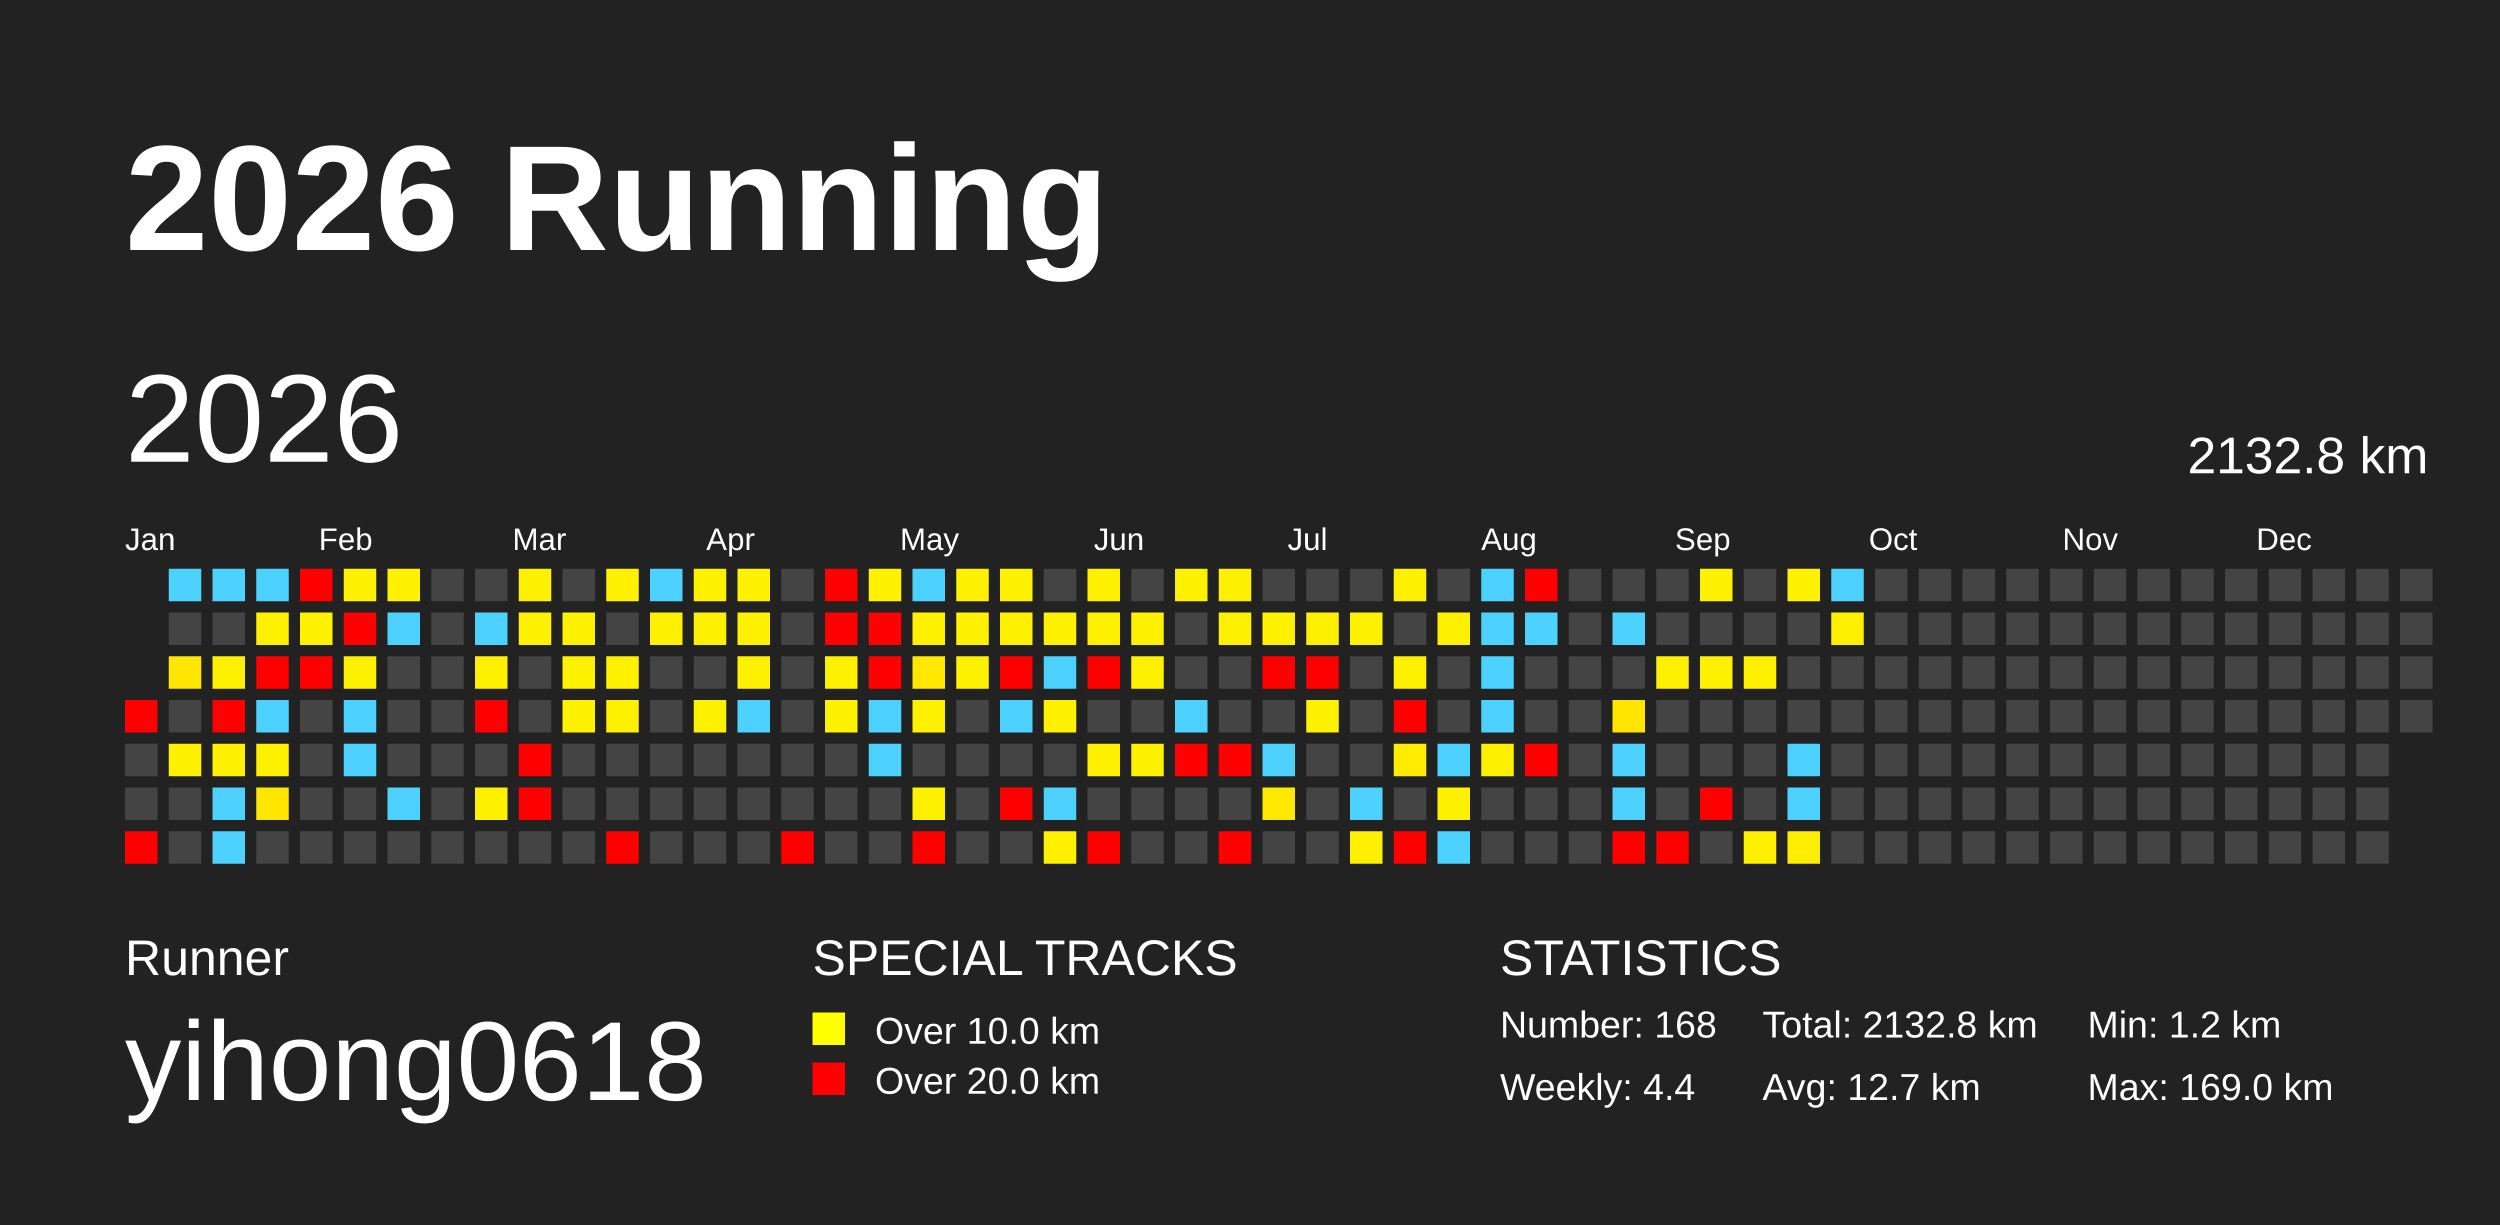
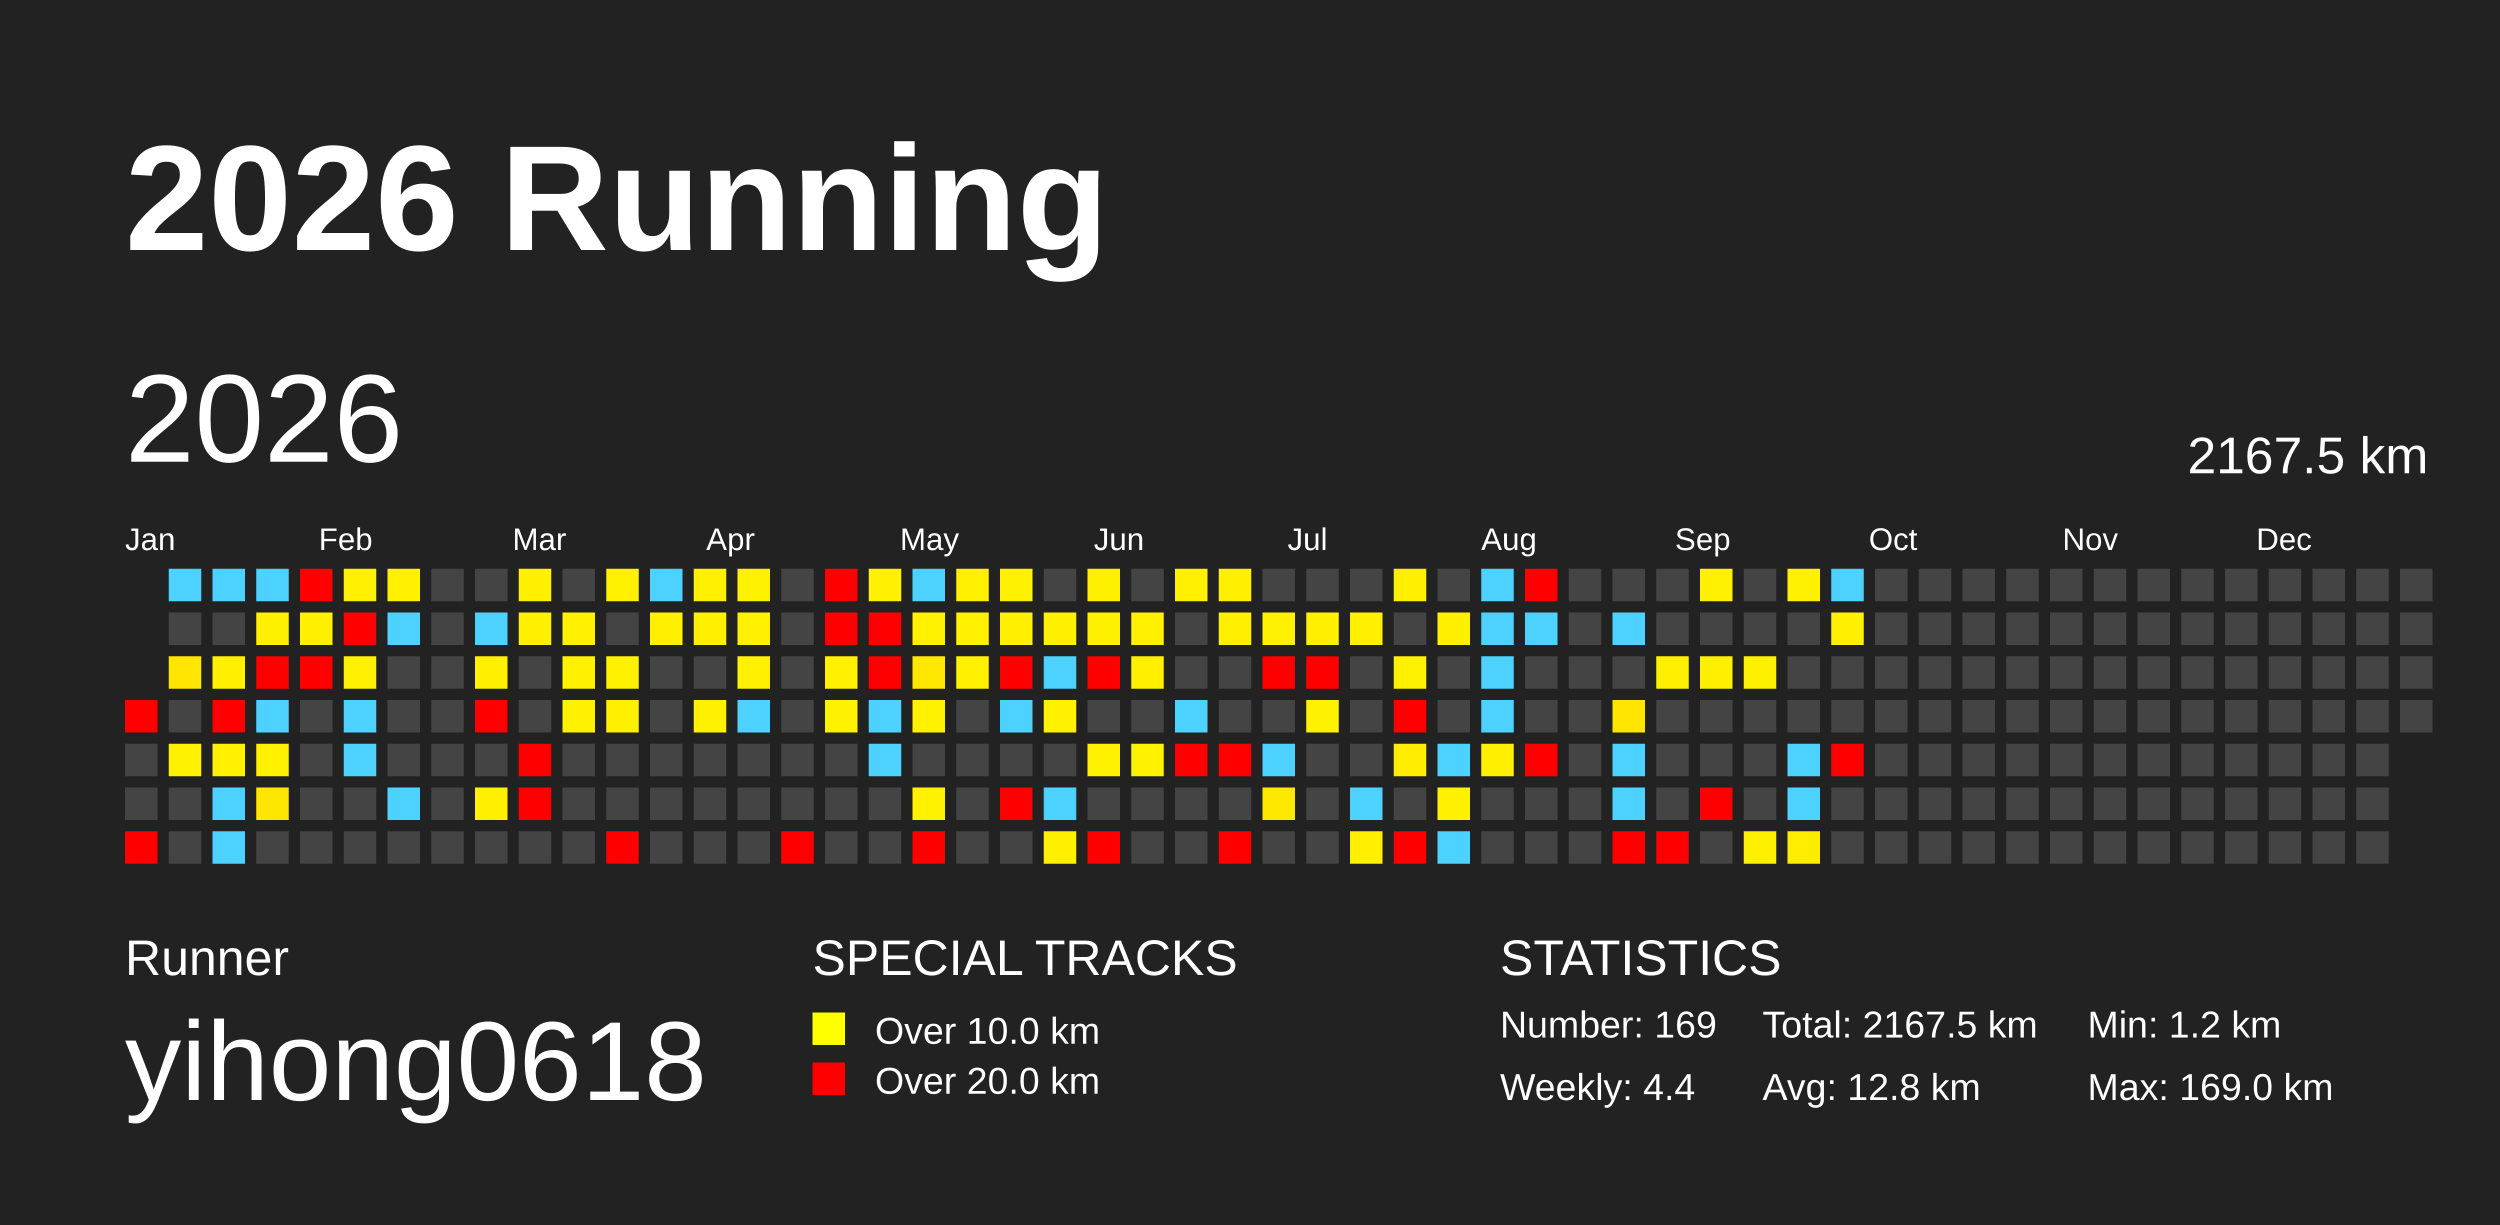
<svg xmlns="http://www.w3.org/2000/svg" baseProfile="full" height="98mm" version="1.1" viewBox="0,0,200,98" width="200mm">
  <defs />
  <rect fill="#222222" height="98" width="200" x="0" y="0" />
  <text fill="#FFFFFF" style="font-size:12px; font-family:Arial; font-weight:bold;" x="10" y="20">2026 Running</text>
  <text fill="#FFFFFF" style="font-size:4px; font-family:Arial" x="10" y="78">Runner</text>
  <text fill="#FFFFFF" style="font-size:9px; font-family:Arial" x="10" y="88">yihong0618</text>
  <text fill="#FFFFFF" style="font-size:4px; font-family:Arial" x="65" y="78">SPECIAL TRACKS</text>
  <rect fill="yellow" height="2.6" width="2.6" x="65" y="81" />
  <text fill="#FFFFFF" style="font-size:3px; font-family:Arial" x="70" y="83.5">Over 10.0 km</text>
  <rect fill="red" height="2.6" width="2.6" x="65" y="85" />
  <text fill="#FFFFFF" style="font-size:3px; font-family:Arial" x="70" y="87.5">Over 20.0 km</text>
  <text fill="#FFFFFF" style="font-size:4px; font-family:Arial" x="120" y="78">STATISTICS</text>
-   <text fill="#FFFFFF" style="font-size:3px; font-family:Arial" x="120" y="83">Number: 168</text>
+   <text fill="#FFFFFF" style="font-size:3px; font-family:Arial" x="120" y="83">Number: 169</text>
  <text fill="#FFFFFF" style="font-size:3px; font-family:Arial" x="120" y="88">Weekly: 4.4</text>
-   <text fill="#FFFFFF" style="font-size:3px; font-family:Arial" x="141" y="83">Total: 2132.8 km</text>
-   <text fill="#FFFFFF" style="font-size:3px; font-family:Arial" x="141" y="88">Avg: 12.7 km</text>
+   <text fill="#FFFFFF" style="font-size:3px; font-family:Arial" x="141" y="83">Total: 2167.5 km</text>
+   <text fill="#FFFFFF" style="font-size:3px; font-family:Arial" x="141" y="88">Avg: 12.8 km</text>
  <text fill="#FFFFFF" style="font-size:3px; font-family:Arial" x="167" y="83">Min: 1.2 km</text>
  <text fill="#FFFFFF" style="font-size:3px; font-family:Arial" x="167" y="88">Max: 169.0 km</text>
  <text dominant-baseline="hanging" fill="#FFFFFF" style="font-size:10.0px; font-family:Arial;" x="10" y="30">2026</text>
-   <text dominant-baseline="hanging" fill="#FFFFFF" style="font-size:4.125px; font-family:Arial;" x="175" y="35">2132.8 km</text>
+   <text dominant-baseline="hanging" fill="#FFFFFF" style="font-size:4.125px; font-family:Arial;" x="175" y="35">2167.5 km</text>
  <text fill="#FFFFFF" style="font-size:2.5px; font-family:Arial" x="10.0" y="44">Jan</text>
  <text fill="#FFFFFF" style="font-size:2.5px; font-family:Arial" x="25.5" y="44">Feb</text>
  <text fill="#FFFFFF" style="font-size:2.5px; font-family:Arial" x="41.0" y="44">Mar</text>
  <text fill="#FFFFFF" style="font-size:2.5px; font-family:Arial" x="56.5" y="44">Apr</text>
  <text fill="#FFFFFF" style="font-size:2.5px; font-family:Arial" x="72.0" y="44">May</text>
  <text fill="#FFFFFF" style="font-size:2.5px; font-family:Arial" x="87.5" y="44">Jun</text>
  <text fill="#FFFFFF" style="font-size:2.5px; font-family:Arial" x="103.0" y="44">Jul</text>
  <text fill="#FFFFFF" style="font-size:2.5px; font-family:Arial" x="118.5" y="44">Aug</text>
  <text fill="#FFFFFF" style="font-size:2.5px; font-family:Arial" x="134.0" y="44">Sep</text>
  <text fill="#FFFFFF" style="font-size:2.5px; font-family:Arial" x="149.5" y="44">Oct</text>
  <text fill="#FFFFFF" style="font-size:2.5px; font-family:Arial" x="165.0" y="44">Nov</text>
  <text fill="#FFFFFF" style="font-size:2.5px; font-family:Arial" x="180.5" y="44">Dec</text>
  <rect fill="red" height="2.6" width="2.6" x="10.0" y="56.0" />
  <rect fill="#444444" height="2.6" width="2.6" x="10.0" y="59.5" />
  <rect fill="#444444" height="2.6" width="2.6" x="10.0" y="63.0" />
  <rect fill="red" height="2.6" width="2.6" x="10.0" y="66.5" />
  <rect fill="#4dd2ff" height="2.6" width="2.6" x="13.5" y="45.5" />
  <rect fill="#444444" height="2.6" width="2.6" x="13.5" y="49.0" />
  <rect fill="#ffe600" height="2.6" width="2.6" x="13.5" y="52.5" />
  <rect fill="#444444" height="2.6" width="2.6" x="13.5" y="56.0" />
  <rect fill="#fff100" height="2.6" width="2.6" x="13.5" y="59.5" />
  <rect fill="#444444" height="2.6" width="2.6" x="13.5" y="63.0" />
  <rect fill="#444444" height="2.6" width="2.6" x="13.5" y="66.5" />
  <rect fill="#4dd2ff" height="2.6" width="2.6" x="17.0" y="45.5" />
  <rect fill="#444444" height="2.6" width="2.6" x="17.0" y="49.0" />
  <rect fill="#fff000" height="2.6" width="2.6" x="17.0" y="52.5" />
  <rect fill="red" height="2.6" width="2.6" x="17.0" y="56.0" />
  <rect fill="#fff100" height="2.6" width="2.6" x="17.0" y="59.5" />
  <rect fill="#4dd2ff" height="2.6" width="2.6" x="17.0" y="63.0" />
  <rect fill="#4dd2ff" height="2.6" width="2.6" x="17.0" y="66.5" />
  <rect fill="#4dd2ff" height="2.6" width="2.6" x="20.5" y="45.5" />
  <rect fill="#fff000" height="2.6" width="2.6" x="20.5" y="49.0" />
  <rect fill="red" height="2.6" width="2.6" x="20.5" y="52.5" />
  <rect fill="#4dd2ff" height="2.6" width="2.6" x="20.5" y="56.0" />
  <rect fill="#fff100" height="2.6" width="2.6" x="20.5" y="59.5" />
  <rect fill="#ffe600" height="2.6" width="2.6" x="20.5" y="63.0" />
  <rect fill="#444444" height="2.6" width="2.6" x="20.5" y="66.5" />
  <rect fill="red" height="2.6" width="2.6" x="24.0" y="45.5" />
  <rect fill="#fff000" height="2.6" width="2.6" x="24.0" y="49.0" />
  <rect fill="red" height="2.6" width="2.6" x="24.0" y="52.5" />
  <rect fill="#444444" height="2.6" width="2.6" x="24.0" y="56.0" />
  <rect fill="#444444" height="2.6" width="2.6" x="24.0" y="59.5" />
  <rect fill="#444444" height="2.6" width="2.6" x="24.0" y="63.0" />
  <rect fill="#444444" height="2.6" width="2.6" x="24.0" y="66.5" />
  <rect fill="#fff100" height="2.6" width="2.6" x="27.5" y="45.5" />
  <rect fill="red" height="2.6" width="2.6" x="27.5" y="49.0" />
  <rect fill="#fff100" height="2.6" width="2.6" x="27.5" y="52.5" />
  <rect fill="#4dd2ff" height="2.6" width="2.6" x="27.5" y="56.0" />
  <rect fill="#4dd2ff" height="2.6" width="2.6" x="27.5" y="59.5" />
  <rect fill="#444444" height="2.6" width="2.6" x="27.5" y="63.0" />
  <rect fill="#444444" height="2.6" width="2.6" x="27.5" y="66.5" />
  <rect fill="#fff100" height="2.6" width="2.6" x="31.0" y="45.5" />
  <rect fill="#4dd2ff" height="2.6" width="2.6" x="31.0" y="49.0" />
  <rect fill="#444444" height="2.6" width="2.6" x="31.0" y="52.5" />
  <rect fill="#444444" height="2.6" width="2.6" x="31.0" y="56.0" />
  <rect fill="#444444" height="2.6" width="2.6" x="31.0" y="59.5" />
  <rect fill="#4dd2ff" height="2.6" width="2.6" x="31.0" y="63.0" />
  <rect fill="#444444" height="2.6" width="2.6" x="31.0" y="66.5" />
  <rect fill="#444444" height="2.6" width="2.6" x="34.5" y="45.5" />
  <rect fill="#444444" height="2.6" width="2.6" x="34.5" y="49.0" />
  <rect fill="#444444" height="2.6" width="2.6" x="34.5" y="52.5" />
  <rect fill="#444444" height="2.6" width="2.6" x="34.5" y="56.0" />
  <rect fill="#444444" height="2.6" width="2.6" x="34.5" y="59.5" />
  <rect fill="#444444" height="2.6" width="2.6" x="34.5" y="63.0" />
  <rect fill="#444444" height="2.6" width="2.6" x="34.5" y="66.5" />
  <rect fill="#444444" height="2.6" width="2.6" x="38.0" y="45.5" />
  <rect fill="#4dd2ff" height="2.6" width="2.6" x="38.0" y="49.0" />
  <rect fill="#fff000" height="2.6" width="2.6" x="38.0" y="52.5" />
  <rect fill="red" height="2.6" width="2.6" x="38.0" y="56.0" />
  <rect fill="#444444" height="2.6" width="2.6" x="38.0" y="59.5" />
  <rect fill="#fff000" height="2.6" width="2.6" x="38.0" y="63.0" />
  <rect fill="#444444" height="2.6" width="2.6" x="38.0" y="66.5" />
  <rect fill="#fff000" height="2.6" width="2.6" x="41.5" y="45.5" />
  <rect fill="#fff000" height="2.6" width="2.6" x="41.5" y="49.0" />
  <rect fill="#444444" height="2.6" width="2.6" x="41.5" y="52.5" />
  <rect fill="#444444" height="2.6" width="2.6" x="41.5" y="56.0" />
  <rect fill="red" height="2.6" width="2.6" x="41.5" y="59.5" />
  <rect fill="red" height="2.6" width="2.6" x="41.5" y="63.0" />
  <rect fill="#444444" height="2.6" width="2.6" x="41.5" y="66.5" />
  <rect fill="#444444" height="2.6" width="2.6" x="45.0" y="45.5" />
  <rect fill="#fff100" height="2.6" width="2.6" x="45.0" y="49.0" />
  <rect fill="#fff100" height="2.6" width="2.6" x="45.0" y="52.5" />
  <rect fill="#fff100" height="2.6" width="2.6" x="45.0" y="56.0" />
  <rect fill="#444444" height="2.6" width="2.6" x="45.0" y="59.5" />
  <rect fill="#444444" height="2.6" width="2.6" x="45.0" y="63.0" />
  <rect fill="#444444" height="2.6" width="2.6" x="45.0" y="66.5" />
  <rect fill="#fff100" height="2.6" width="2.6" x="48.5" y="45.5" />
  <rect fill="#444444" height="2.6" width="2.6" x="48.5" y="49.0" />
  <rect fill="#fff100" height="2.6" width="2.6" x="48.5" y="52.5" />
  <rect fill="#fff000" height="2.6" width="2.6" x="48.5" y="56.0" />
  <rect fill="#444444" height="2.6" width="2.6" x="48.5" y="59.5" />
  <rect fill="#444444" height="2.6" width="2.6" x="48.5" y="63.0" />
  <rect fill="red" height="2.6" width="2.6" x="48.5" y="66.5" />
  <rect fill="#4dd2ff" height="2.6" width="2.6" x="52.0" y="45.5" />
  <rect fill="#fff000" height="2.6" width="2.6" x="52.0" y="49.0" />
  <rect fill="#444444" height="2.6" width="2.6" x="52.0" y="52.5" />
  <rect fill="#444444" height="2.6" width="2.6" x="52.0" y="56.0" />
  <rect fill="#444444" height="2.6" width="2.6" x="52.0" y="59.5" />
  <rect fill="#444444" height="2.6" width="2.6" x="52.0" y="63.0" />
  <rect fill="#444444" height="2.6" width="2.6" x="52.0" y="66.5" />
  <rect fill="#fff100" height="2.6" width="2.6" x="55.5" y="45.5" />
  <rect fill="#fff000" height="2.6" width="2.6" x="55.5" y="49.0" />
  <rect fill="#444444" height="2.6" width="2.6" x="55.5" y="52.5" />
  <rect fill="#fff100" height="2.6" width="2.6" x="55.5" y="56.0" />
  <rect fill="#444444" height="2.6" width="2.6" x="55.5" y="59.5" />
  <rect fill="#444444" height="2.6" width="2.6" x="55.5" y="63.0" />
  <rect fill="#444444" height="2.6" width="2.6" x="55.5" y="66.5" />
  <rect fill="#fff200" height="2.6" width="2.6" x="59.0" y="45.5" />
  <rect fill="#fff100" height="2.6" width="2.6" x="59.0" y="49.0" />
  <rect fill="#fff100" height="2.6" width="2.6" x="59.0" y="52.5" />
  <rect fill="#4dd2ff" height="2.6" width="2.6" x="59.0" y="56.0" />
  <rect fill="#444444" height="2.6" width="2.6" x="59.0" y="59.5" />
  <rect fill="#444444" height="2.6" width="2.6" x="59.0" y="63.0" />
  <rect fill="#444444" height="2.6" width="2.6" x="59.0" y="66.5" />
  <rect fill="#444444" height="2.6" width="2.6" x="62.5" y="45.5" />
  <rect fill="#444444" height="2.6" width="2.6" x="62.5" y="49.0" />
  <rect fill="#444444" height="2.6" width="2.6" x="62.5" y="52.5" />
  <rect fill="#444444" height="2.6" width="2.6" x="62.5" y="56.0" />
  <rect fill="#444444" height="2.6" width="2.6" x="62.5" y="59.5" />
  <rect fill="#444444" height="2.6" width="2.6" x="62.5" y="63.0" />
  <rect fill="red" height="2.6" width="2.6" x="62.5" y="66.5" />
  <rect fill="red" height="2.6" width="2.6" x="66.0" y="45.5" />
  <rect fill="red" height="2.6" width="2.6" x="66.0" y="49.0" />
  <rect fill="#fff100" height="2.6" width="2.6" x="66.0" y="52.5" />
  <rect fill="#fff200" height="2.6" width="2.6" x="66.0" y="56.0" />
  <rect fill="#444444" height="2.6" width="2.6" x="66.0" y="59.5" />
  <rect fill="#444444" height="2.6" width="2.6" x="66.0" y="63.0" />
  <rect fill="#444444" height="2.6" width="2.6" x="66.0" y="66.5" />
  <rect fill="#fff100" height="2.6" width="2.6" x="69.5" y="45.5" />
  <rect fill="red" height="2.6" width="2.6" x="69.5" y="49.0" />
  <rect fill="red" height="2.6" width="2.6" x="69.5" y="52.5" />
  <rect fill="#4dd2ff" height="2.6" width="2.6" x="69.5" y="56.0" />
  <rect fill="#4dd2ff" height="2.6" width="2.6" x="69.5" y="59.5" />
  <rect fill="#444444" height="2.6" width="2.6" x="69.5" y="63.0" />
  <rect fill="#444444" height="2.6" width="2.6" x="69.5" y="66.5" />
  <rect fill="#4dd2ff" height="2.6" width="2.6" x="73.0" y="45.5" />
  <rect fill="#fff100" height="2.6" width="2.6" x="73.0" y="49.0" />
  <rect fill="#ffe700" height="2.6" width="2.6" x="73.0" y="52.5" />
  <rect fill="#fff100" height="2.6" width="2.6" x="73.0" y="56.0" />
  <rect fill="#444444" height="2.6" width="2.6" x="73.0" y="59.5" />
  <rect fill="#fff100" height="2.6" width="2.6" x="73.0" y="63.0" />
  <rect fill="red" height="2.6" width="2.6" x="73.0" y="66.5" />
  <rect fill="#fff100" height="2.6" width="2.6" x="76.5" y="45.5" />
  <rect fill="#fff100" height="2.6" width="2.6" x="76.5" y="49.0" />
  <rect fill="#fff100" height="2.6" width="2.6" x="76.5" y="52.5" />
  <rect fill="#444444" height="2.6" width="2.6" x="76.5" y="56.0" />
  <rect fill="#444444" height="2.6" width="2.6" x="76.5" y="59.5" />
  <rect fill="#444444" height="2.6" width="2.6" x="76.5" y="63.0" />
  <rect fill="#444444" height="2.6" width="2.6" x="76.5" y="66.5" />
  <rect fill="#fff100" height="2.6" width="2.6" x="80.0" y="45.5" />
  <rect fill="#fff000" height="2.6" width="2.6" x="80.0" y="49.0" />
  <rect fill="red" height="2.6" width="2.6" x="80.0" y="52.5" />
  <rect fill="#4dd2ff" height="2.6" width="2.6" x="80.0" y="56.0" />
  <rect fill="#444444" height="2.6" width="2.6" x="80.0" y="59.5" />
  <rect fill="red" height="2.6" width="2.6" x="80.0" y="63.0" />
  <rect fill="#444444" height="2.6" width="2.6" x="80.0" y="66.5" />
  <rect fill="#444444" height="2.6" width="2.6" x="83.5" y="45.5" />
  <rect fill="#fff000" height="2.6" width="2.6" x="83.5" y="49.0" />
  <rect fill="#4dd2ff" height="2.6" width="2.6" x="83.5" y="52.5" />
  <rect fill="#fff100" height="2.6" width="2.6" x="83.5" y="56.0" />
  <rect fill="#444444" height="2.6" width="2.6" x="83.5" y="59.5" />
  <rect fill="#4dd2ff" height="2.6" width="2.6" x="83.5" y="63.0" />
  <rect fill="#fff000" height="2.6" width="2.6" x="83.5" y="66.5" />
  <rect fill="#fff000" height="2.6" width="2.6" x="87.0" y="45.5" />
  <rect fill="#fff000" height="2.6" width="2.6" x="87.0" y="49.0" />
  <rect fill="red" height="2.6" width="2.6" x="87.0" y="52.5" />
  <rect fill="#444444" height="2.6" width="2.6" x="87.0" y="56.0" />
  <rect fill="#fff100" height="2.6" width="2.6" x="87.0" y="59.5" />
  <rect fill="#444444" height="2.6" width="2.6" x="87.0" y="63.0" />
  <rect fill="red" height="2.6" width="2.6" x="87.0" y="66.5" />
  <rect fill="#444444" height="2.6" width="2.6" x="90.5" y="45.5" />
  <rect fill="#fff100" height="2.6" width="2.6" x="90.5" y="49.0" />
  <rect fill="#fff000" height="2.6" width="2.6" x="90.5" y="52.5" />
  <rect fill="#444444" height="2.6" width="2.6" x="90.5" y="56.0" />
  <rect fill="#fff200" height="2.6" width="2.6" x="90.5" y="59.5" />
  <rect fill="#444444" height="2.6" width="2.6" x="90.5" y="63.0" />
  <rect fill="#444444" height="2.6" width="2.6" x="90.5" y="66.5" />
  <rect fill="#fff100" height="2.6" width="2.6" x="94.0" y="45.5" />
  <rect fill="#444444" height="2.6" width="2.6" x="94.0" y="49.0" />
  <rect fill="#444444" height="2.6" width="2.6" x="94.0" y="52.5" />
  <rect fill="#4dd2ff" height="2.6" width="2.6" x="94.0" y="56.0" />
  <rect fill="red" height="2.6" width="2.6" x="94.0" y="59.5" />
  <rect fill="#444444" height="2.6" width="2.6" x="94.0" y="63.0" />
  <rect fill="#444444" height="2.6" width="2.6" x="94.0" y="66.5" />
  <rect fill="#fff000" height="2.6" width="2.6" x="97.5" y="45.5" />
  <rect fill="#fff000" height="2.6" width="2.6" x="97.5" y="49.0" />
  <rect fill="#444444" height="2.6" width="2.6" x="97.5" y="52.5" />
  <rect fill="#444444" height="2.6" width="2.6" x="97.5" y="56.0" />
  <rect fill="red" height="2.6" width="2.6" x="97.5" y="59.5" />
  <rect fill="#444444" height="2.6" width="2.6" x="97.5" y="63.0" />
  <rect fill="red" height="2.6" width="2.6" x="97.5" y="66.5" />
  <rect fill="#444444" height="2.6" width="2.6" x="101.0" y="45.5" />
  <rect fill="#fff100" height="2.6" width="2.6" x="101.0" y="49.0" />
  <rect fill="red" height="2.6" width="2.6" x="101.0" y="52.5" />
  <rect fill="#444444" height="2.6" width="2.6" x="101.0" y="56.0" />
  <rect fill="#4dd2ff" height="2.6" width="2.6" x="101.0" y="59.5" />
  <rect fill="#ffe800" height="2.6" width="2.6" x="101.0" y="63.0" />
  <rect fill="#444444" height="2.6" width="2.6" x="101.0" y="66.5" />
  <rect fill="#444444" height="2.6" width="2.6" x="104.5" y="45.5" />
  <rect fill="#fff000" height="2.6" width="2.6" x="104.5" y="49.0" />
  <rect fill="red" height="2.6" width="2.6" x="104.5" y="52.5" />
  <rect fill="#fff100" height="2.6" width="2.6" x="104.5" y="56.0" />
  <rect fill="#444444" height="2.6" width="2.6" x="104.5" y="59.5" />
  <rect fill="#444444" height="2.6" width="2.6" x="104.5" y="63.0" />
  <rect fill="#444444" height="2.6" width="2.6" x="104.5" y="66.5" />
  <rect fill="#444444" height="2.6" width="2.6" x="108.0" y="45.5" />
  <rect fill="#fff000" height="2.6" width="2.6" x="108.0" y="49.0" />
  <rect fill="#444444" height="2.6" width="2.6" x="108.0" y="52.5" />
  <rect fill="#444444" height="2.6" width="2.6" x="108.0" y="56.0" />
  <rect fill="#444444" height="2.6" width="2.6" x="108.0" y="59.5" />
  <rect fill="#4dd2ff" height="2.6" width="2.6" x="108.0" y="63.0" />
  <rect fill="#ffef00" height="2.6" width="2.6" x="108.0" y="66.5" />
  <rect fill="#fff000" height="2.6" width="2.6" x="111.5" y="45.5" />
  <rect fill="#444444" height="2.6" width="2.6" x="111.5" y="49.0" />
  <rect fill="#fff100" height="2.6" width="2.6" x="111.5" y="52.5" />
  <rect fill="red" height="2.6" width="2.6" x="111.5" y="56.0" />
  <rect fill="#ffec00" height="2.6" width="2.6" x="111.5" y="59.5" />
  <rect fill="#444444" height="2.6" width="2.6" x="111.5" y="63.0" />
  <rect fill="red" height="2.6" width="2.6" x="111.5" y="66.5" />
  <rect fill="#444444" height="2.6" width="2.6" x="115.0" y="45.5" />
  <rect fill="#fff000" height="2.6" width="2.6" x="115.0" y="49.0" />
  <rect fill="#444444" height="2.6" width="2.6" x="115.0" y="52.5" />
  <rect fill="#444444" height="2.6" width="2.6" x="115.0" y="56.0" />
  <rect fill="#4dd2ff" height="2.6" width="2.6" x="115.0" y="59.5" />
  <rect fill="#fff100" height="2.6" width="2.6" x="115.0" y="63.0" />
  <rect fill="#4dd2ff" height="2.6" width="2.6" x="115.0" y="66.5" />
  <rect fill="#4dd2ff" height="2.6" width="2.6" x="118.5" y="45.5" />
  <rect fill="#4dd2ff" height="2.6" width="2.6" x="118.5" y="49.0" />
  <rect fill="#4dd2ff" height="2.6" width="2.6" x="118.5" y="52.5" />
  <rect fill="#4dd2ff" height="2.6" width="2.6" x="118.5" y="56.0" />
  <rect fill="#fff000" height="2.6" width="2.6" x="118.5" y="59.5" />
  <rect fill="#444444" height="2.6" width="2.6" x="118.5" y="63.0" />
  <rect fill="#444444" height="2.6" width="2.6" x="118.5" y="66.5" />
  <rect fill="red" height="2.6" width="2.6" x="122.0" y="45.5" />
  <rect fill="#4dd2ff" height="2.6" width="2.6" x="122.0" y="49.0" />
  <rect fill="#444444" height="2.6" width="2.6" x="122.0" y="52.5" />
  <rect fill="#444444" height="2.6" width="2.6" x="122.0" y="56.0" />
  <rect fill="red" height="2.6" width="2.6" x="122.0" y="59.5" />
  <rect fill="#444444" height="2.6" width="2.6" x="122.0" y="63.0" />
  <rect fill="#444444" height="2.6" width="2.6" x="122.0" y="66.5" />
  <rect fill="#444444" height="2.6" width="2.6" x="125.5" y="45.5" />
  <rect fill="#444444" height="2.6" width="2.6" x="125.5" y="49.0" />
  <rect fill="#444444" height="2.6" width="2.6" x="125.5" y="52.5" />
  <rect fill="#444444" height="2.6" width="2.6" x="125.5" y="56.0" />
  <rect fill="#444444" height="2.6" width="2.6" x="125.5" y="59.5" />
  <rect fill="#444444" height="2.6" width="2.6" x="125.5" y="63.0" />
  <rect fill="#444444" height="2.6" width="2.6" x="125.5" y="66.5" />
  <rect fill="#444444" height="2.6" width="2.6" x="129.0" y="45.5" />
  <rect fill="#4dd2ff" height="2.6" width="2.6" x="129.0" y="49.0" />
  <rect fill="#444444" height="2.6" width="2.6" x="129.0" y="52.5" />
  <rect fill="#ffe500" height="2.6" width="2.6" x="129.0" y="56.0" />
  <rect fill="#4dd2ff" height="2.6" width="2.6" x="129.0" y="59.5" />
  <rect fill="#4dd2ff" height="2.6" width="2.6" x="129.0" y="63.0" />
  <rect fill="red" height="2.6" width="2.6" x="129.0" y="66.5" />
  <rect fill="#444444" height="2.6" width="2.6" x="132.5" y="45.5" />
  <rect fill="#444444" height="2.6" width="2.6" x="132.5" y="49.0" />
  <rect fill="#fff000" height="2.6" width="2.6" x="132.5" y="52.5" />
  <rect fill="#444444" height="2.6" width="2.6" x="132.5" y="56.0" />
  <rect fill="#444444" height="2.6" width="2.6" x="132.5" y="59.5" />
  <rect fill="#444444" height="2.6" width="2.6" x="132.5" y="63.0" />
  <rect fill="red" height="2.6" width="2.6" x="132.5" y="66.5" />
  <rect fill="#fff100" height="2.6" width="2.6" x="136.0" y="45.5" />
  <rect fill="#444444" height="2.6" width="2.6" x="136.0" y="49.0" />
  <rect fill="#fff000" height="2.6" width="2.6" x="136.0" y="52.5" />
  <rect fill="#444444" height="2.6" width="2.6" x="136.0" y="56.0" />
  <rect fill="#444444" height="2.6" width="2.6" x="136.0" y="59.5" />
  <rect fill="red" height="2.6" width="2.6" x="136.0" y="63.0" />
  <rect fill="#444444" height="2.6" width="2.6" x="136.0" y="66.5" />
  <rect fill="#444444" height="2.6" width="2.6" x="139.5" y="45.5" />
  <rect fill="#444444" height="2.6" width="2.6" x="139.5" y="49.0" />
  <rect fill="#fff000" height="2.6" width="2.6" x="139.5" y="52.5" />
  <rect fill="#444444" height="2.6" width="2.6" x="139.5" y="56.0" />
  <rect fill="#444444" height="2.6" width="2.6" x="139.5" y="59.5" />
  <rect fill="#444444" height="2.6" width="2.6" x="139.5" y="63.0" />
  <rect fill="#fff000" height="2.6" width="2.6" x="139.5" y="66.5" />
  <rect fill="#fff100" height="2.6" width="2.6" x="143.0" y="45.5" />
  <rect fill="#444444" height="2.6" width="2.6" x="143.0" y="49.0" />
  <rect fill="#444444" height="2.6" width="2.6" x="143.0" y="52.5" />
  <rect fill="#444444" height="2.6" width="2.6" x="143.0" y="56.0" />
  <rect fill="#4dd2ff" height="2.6" width="2.6" x="143.0" y="59.5" />
  <rect fill="#4dd2ff" height="2.6" width="2.6" x="143.0" y="63.0" />
  <rect fill="#ffed00" height="2.6" width="2.6" x="143.0" y="66.5" />
  <rect fill="#4dd2ff" height="2.6" width="2.6" x="146.5" y="45.5" />
  <rect fill="#fff000" height="2.6" width="2.6" x="146.5" y="49.0" />
  <rect fill="#444444" height="2.6" width="2.6" x="146.5" y="52.5" />
  <rect fill="#444444" height="2.6" width="2.6" x="146.5" y="56.0" />
-   <rect fill="#444444" height="2.6" width="2.6" x="146.5" y="59.5" />
+   <rect fill="red" height="2.6" width="2.6" x="146.5" y="59.5" />
  <rect fill="#444444" height="2.6" width="2.6" x="146.5" y="63.0" />
  <rect fill="#444444" height="2.6" width="2.6" x="146.5" y="66.5" />
  <rect fill="#444444" height="2.6" width="2.6" x="150.0" y="45.5" />
  <rect fill="#444444" height="2.6" width="2.6" x="150.0" y="49.0" />
  <rect fill="#444444" height="2.6" width="2.6" x="150.0" y="52.5" />
  <rect fill="#444444" height="2.6" width="2.6" x="150.0" y="56.0" />
  <rect fill="#444444" height="2.6" width="2.6" x="150.0" y="59.5" />
  <rect fill="#444444" height="2.6" width="2.6" x="150.0" y="63.0" />
  <rect fill="#444444" height="2.6" width="2.6" x="150.0" y="66.5" />
  <rect fill="#444444" height="2.6" width="2.6" x="153.5" y="45.5" />
  <rect fill="#444444" height="2.6" width="2.6" x="153.5" y="49.0" />
  <rect fill="#444444" height="2.6" width="2.6" x="153.5" y="52.5" />
  <rect fill="#444444" height="2.6" width="2.6" x="153.5" y="56.0" />
  <rect fill="#444444" height="2.6" width="2.6" x="153.5" y="59.5" />
  <rect fill="#444444" height="2.6" width="2.6" x="153.5" y="63.0" />
  <rect fill="#444444" height="2.6" width="2.6" x="153.5" y="66.5" />
  <rect fill="#444444" height="2.6" width="2.6" x="157.0" y="45.5" />
  <rect fill="#444444" height="2.6" width="2.6" x="157.0" y="49.0" />
  <rect fill="#444444" height="2.6" width="2.6" x="157.0" y="52.5" />
  <rect fill="#444444" height="2.6" width="2.6" x="157.0" y="56.0" />
  <rect fill="#444444" height="2.6" width="2.6" x="157.0" y="59.5" />
  <rect fill="#444444" height="2.6" width="2.6" x="157.0" y="63.0" />
  <rect fill="#444444" height="2.6" width="2.6" x="157.0" y="66.5" />
  <rect fill="#444444" height="2.6" width="2.6" x="160.5" y="45.5" />
  <rect fill="#444444" height="2.6" width="2.6" x="160.5" y="49.0" />
  <rect fill="#444444" height="2.6" width="2.6" x="160.5" y="52.5" />
  <rect fill="#444444" height="2.6" width="2.6" x="160.5" y="56.0" />
  <rect fill="#444444" height="2.6" width="2.6" x="160.5" y="59.5" />
  <rect fill="#444444" height="2.6" width="2.6" x="160.5" y="63.0" />
  <rect fill="#444444" height="2.6" width="2.6" x="160.5" y="66.5" />
  <rect fill="#444444" height="2.6" width="2.6" x="164.0" y="45.5" />
  <rect fill="#444444" height="2.6" width="2.6" x="164.0" y="49.0" />
  <rect fill="#444444" height="2.6" width="2.6" x="164.0" y="52.5" />
  <rect fill="#444444" height="2.6" width="2.6" x="164.0" y="56.0" />
  <rect fill="#444444" height="2.6" width="2.6" x="164.0" y="59.5" />
  <rect fill="#444444" height="2.6" width="2.6" x="164.0" y="63.0" />
  <rect fill="#444444" height="2.6" width="2.6" x="164.0" y="66.5" />
  <rect fill="#444444" height="2.6" width="2.6" x="167.5" y="45.5" />
  <rect fill="#444444" height="2.6" width="2.6" x="167.5" y="49.0" />
  <rect fill="#444444" height="2.6" width="2.6" x="167.5" y="52.5" />
  <rect fill="#444444" height="2.6" width="2.6" x="167.5" y="56.0" />
  <rect fill="#444444" height="2.6" width="2.6" x="167.5" y="59.5" />
  <rect fill="#444444" height="2.6" width="2.6" x="167.5" y="63.0" />
  <rect fill="#444444" height="2.6" width="2.6" x="167.5" y="66.5" />
  <rect fill="#444444" height="2.6" width="2.6" x="171.0" y="45.5" />
  <rect fill="#444444" height="2.6" width="2.6" x="171.0" y="49.0" />
  <rect fill="#444444" height="2.6" width="2.6" x="171.0" y="52.5" />
  <rect fill="#444444" height="2.6" width="2.6" x="171.0" y="56.0" />
  <rect fill="#444444" height="2.6" width="2.6" x="171.0" y="59.5" />
  <rect fill="#444444" height="2.6" width="2.6" x="171.0" y="63.0" />
  <rect fill="#444444" height="2.6" width="2.6" x="171.0" y="66.5" />
  <rect fill="#444444" height="2.6" width="2.6" x="174.5" y="45.5" />
  <rect fill="#444444" height="2.6" width="2.6" x="174.5" y="49.0" />
  <rect fill="#444444" height="2.6" width="2.6" x="174.5" y="52.5" />
  <rect fill="#444444" height="2.6" width="2.6" x="174.5" y="56.0" />
  <rect fill="#444444" height="2.6" width="2.6" x="174.5" y="59.5" />
  <rect fill="#444444" height="2.6" width="2.6" x="174.5" y="63.0" />
  <rect fill="#444444" height="2.6" width="2.6" x="174.5" y="66.5" />
  <rect fill="#444444" height="2.6" width="2.6" x="178.0" y="45.5" />
  <rect fill="#444444" height="2.6" width="2.6" x="178.0" y="49.0" />
  <rect fill="#444444" height="2.6" width="2.6" x="178.0" y="52.5" />
  <rect fill="#444444" height="2.6" width="2.6" x="178.0" y="56.0" />
  <rect fill="#444444" height="2.6" width="2.6" x="178.0" y="59.5" />
  <rect fill="#444444" height="2.6" width="2.6" x="178.0" y="63.0" />
  <rect fill="#444444" height="2.6" width="2.6" x="178.0" y="66.5" />
  <rect fill="#444444" height="2.6" width="2.6" x="181.5" y="45.5" />
  <rect fill="#444444" height="2.6" width="2.6" x="181.5" y="49.0" />
  <rect fill="#444444" height="2.6" width="2.6" x="181.5" y="52.5" />
  <rect fill="#444444" height="2.6" width="2.6" x="181.5" y="56.0" />
  <rect fill="#444444" height="2.6" width="2.6" x="181.5" y="59.5" />
  <rect fill="#444444" height="2.6" width="2.6" x="181.5" y="63.0" />
  <rect fill="#444444" height="2.6" width="2.6" x="181.5" y="66.5" />
  <rect fill="#444444" height="2.6" width="2.6" x="185.0" y="45.5" />
  <rect fill="#444444" height="2.6" width="2.6" x="185.0" y="49.0" />
  <rect fill="#444444" height="2.6" width="2.6" x="185.0" y="52.5" />
  <rect fill="#444444" height="2.6" width="2.6" x="185.0" y="56.0" />
  <rect fill="#444444" height="2.6" width="2.6" x="185.0" y="59.5" />
  <rect fill="#444444" height="2.6" width="2.6" x="185.0" y="63.0" />
  <rect fill="#444444" height="2.6" width="2.6" x="185.0" y="66.5" />
  <rect fill="#444444" height="2.6" width="2.6" x="188.5" y="45.5" />
  <rect fill="#444444" height="2.6" width="2.6" x="188.5" y="49.0" />
  <rect fill="#444444" height="2.6" width="2.6" x="188.5" y="52.5" />
  <rect fill="#444444" height="2.6" width="2.6" x="188.5" y="56.0" />
  <rect fill="#444444" height="2.6" width="2.6" x="188.5" y="59.5" />
  <rect fill="#444444" height="2.6" width="2.6" x="188.5" y="63.0" />
  <rect fill="#444444" height="2.6" width="2.6" x="188.5" y="66.5" />
  <rect fill="#444444" height="2.6" width="2.6" x="192.0" y="45.5" />
  <rect fill="#444444" height="2.6" width="2.6" x="192.0" y="49.0" />
  <rect fill="#444444" height="2.6" width="2.6" x="192.0" y="52.5" />
  <rect fill="#444444" height="2.6" width="2.6" x="192.0" y="56.0" />
</svg>
